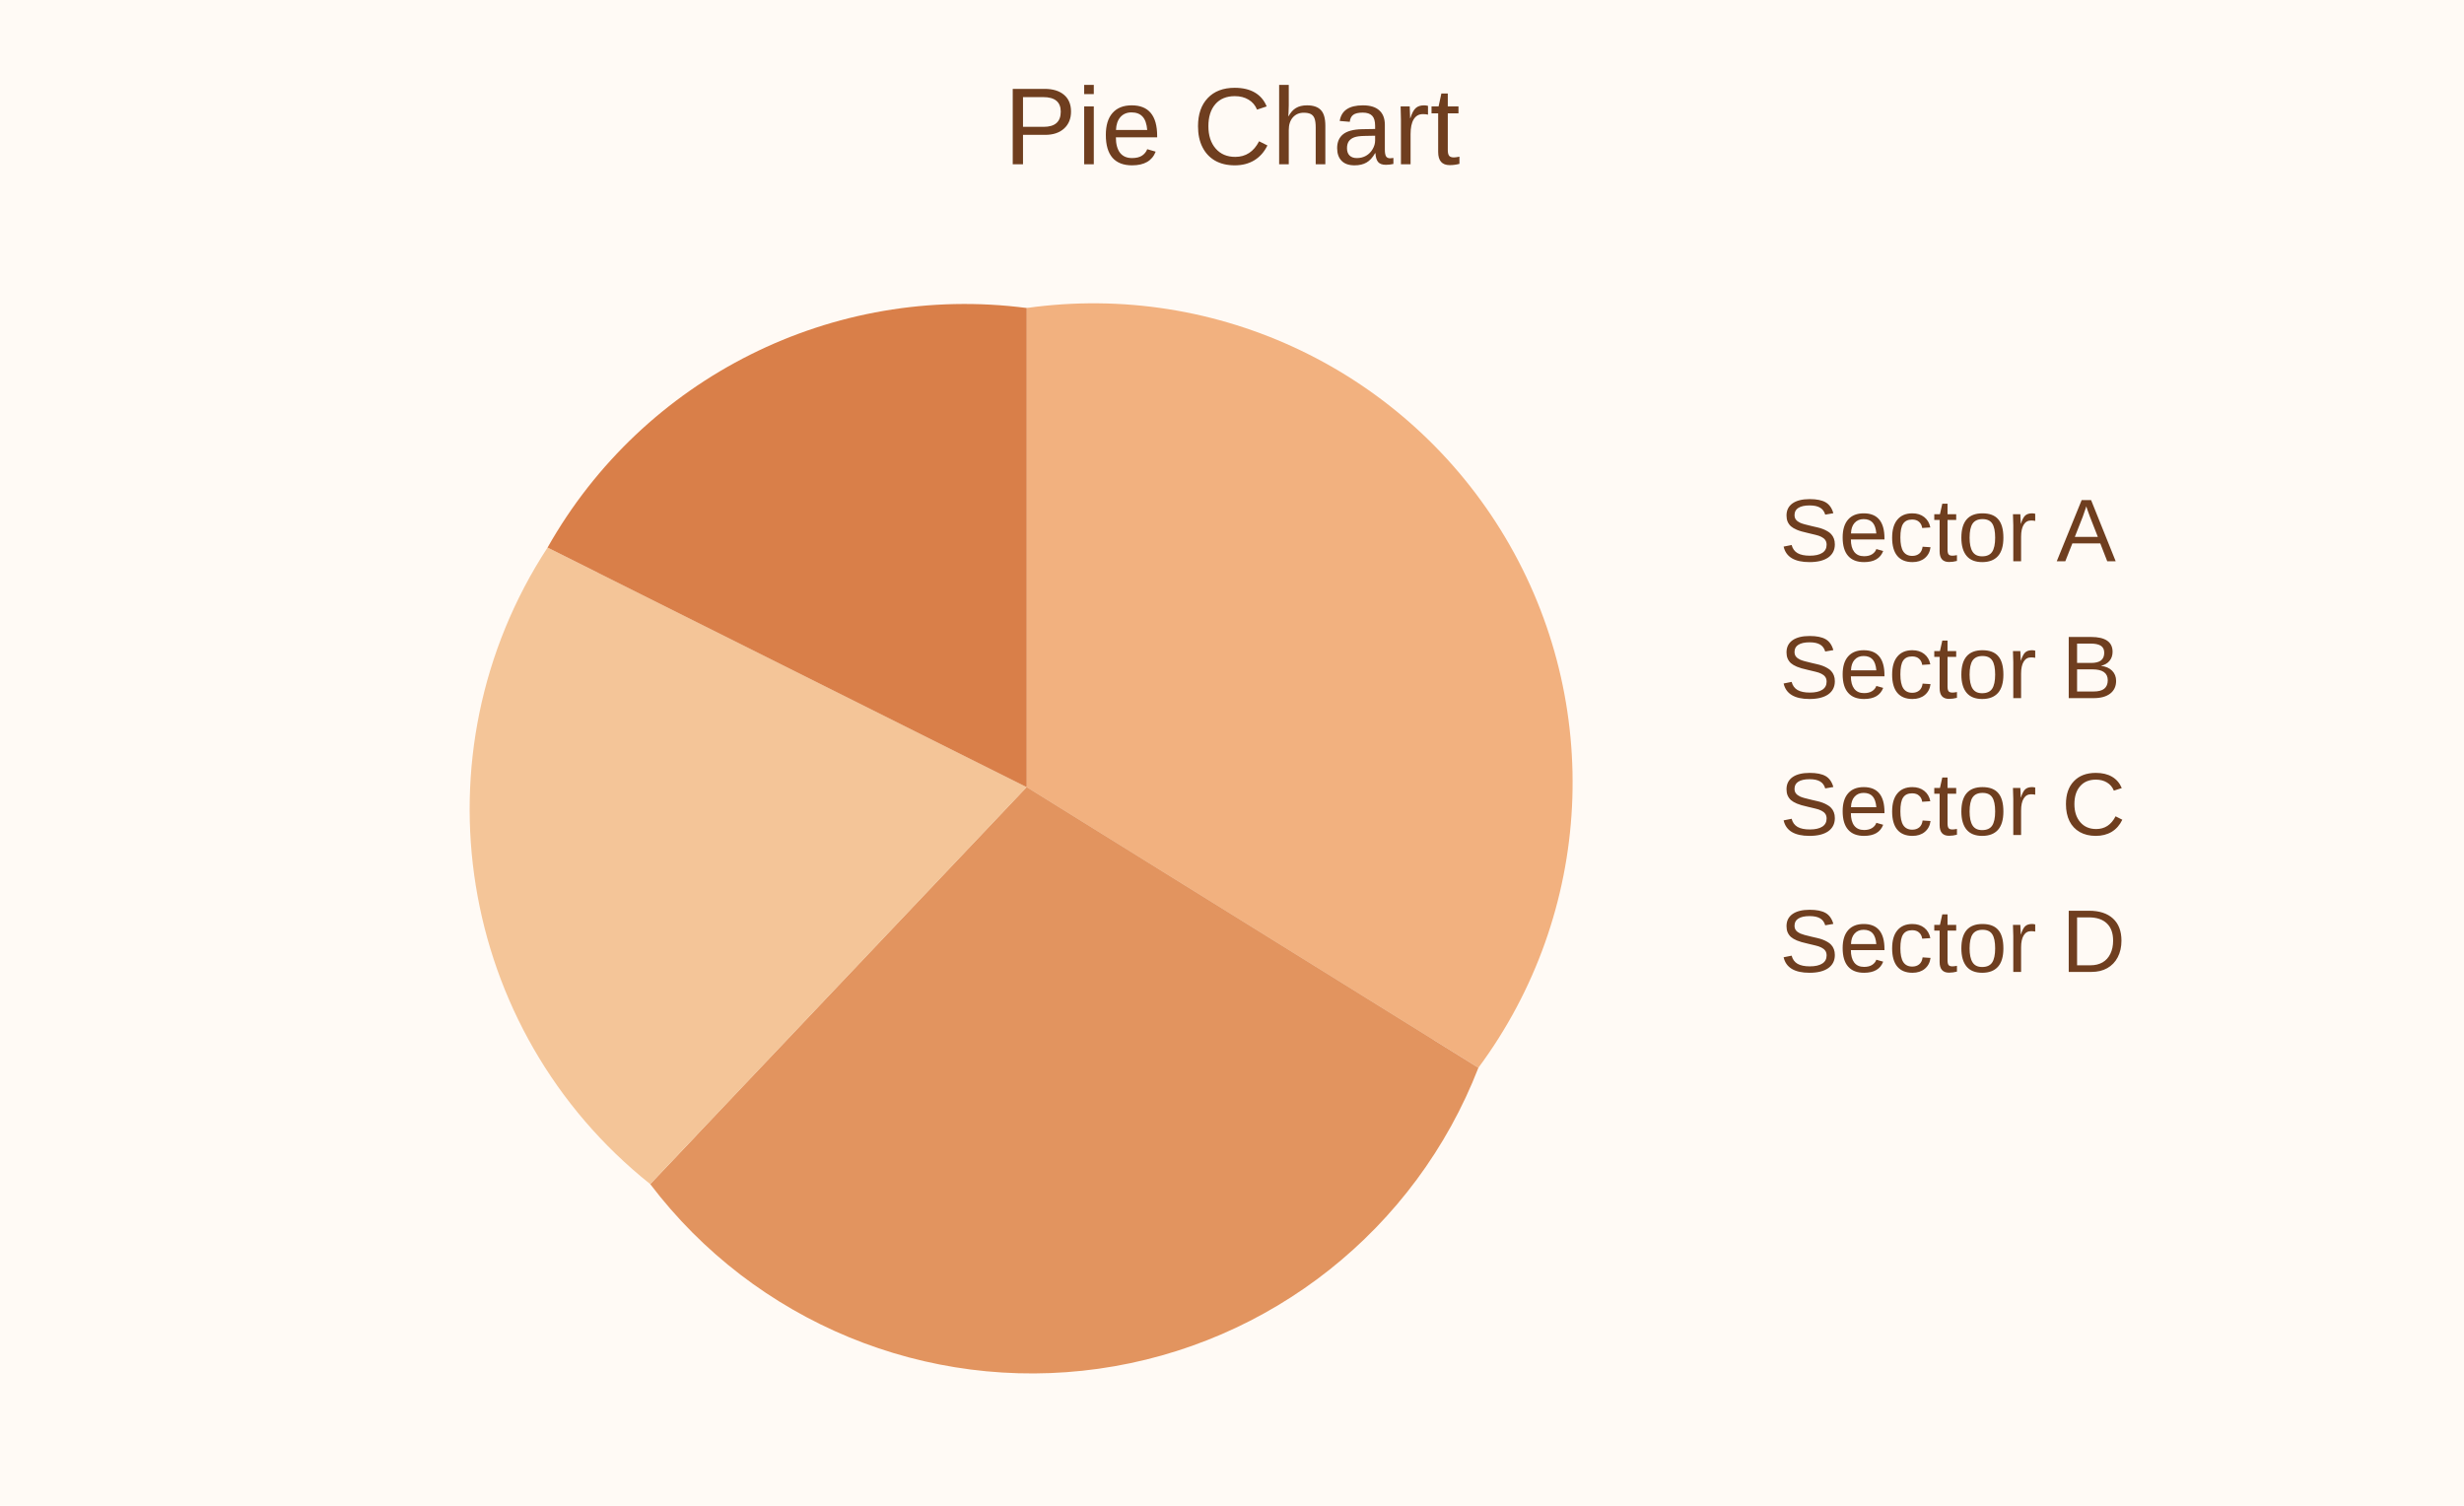
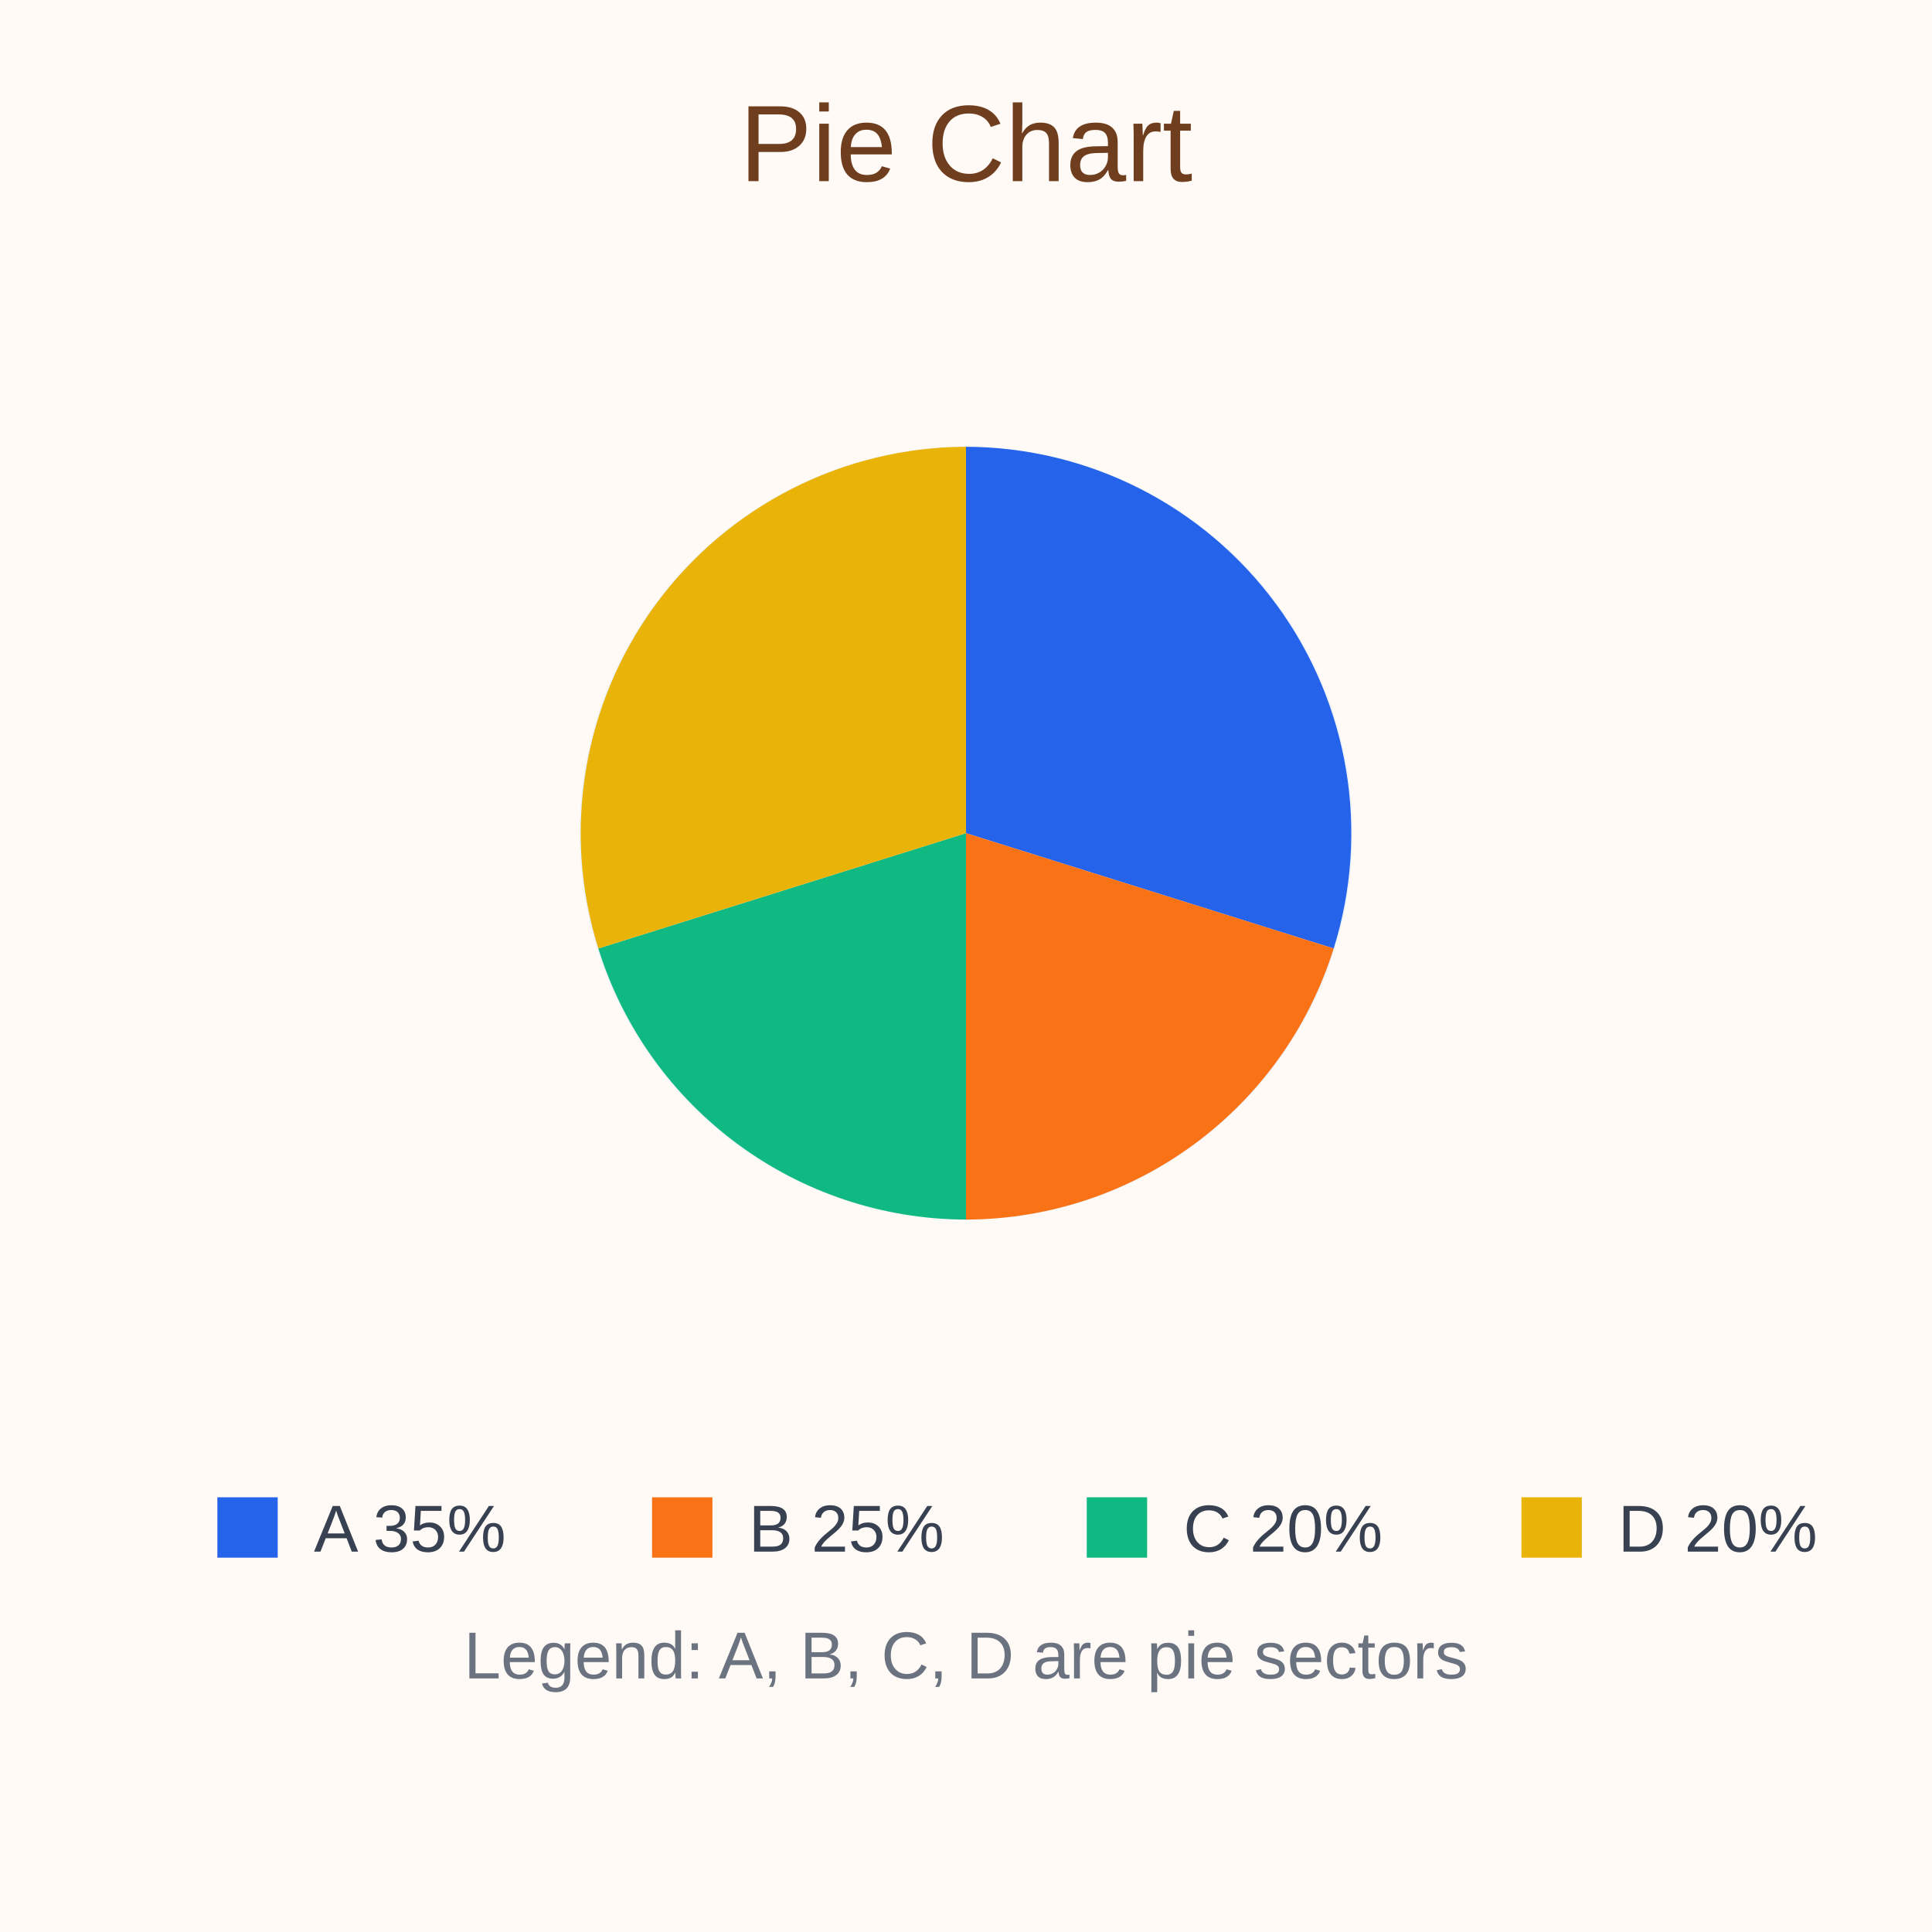
- <svg xmlns="http://www.w3.org/2000/svg" viewBox="0 0 360 220" role="img" aria-label="Pie chart example">
-   <rect width="360" height="220" fill="#fffaf5" />
-   <circle cx="150" cy="115" r="70" fill="#f3e3d0" />
-   <path d="M150 115 L150 45 A70 70 0 0 1 216 156 Z" fill="#f2b17f" />
-   <path d="M150 115 L216 156 A70 70 0 0 1 95 173 Z" fill="#e2945f" />
-   <path d="M150 115 L95 173 A70 70 0 0 1 80 80 Z" fill="#f4c598" />
-   <path d="M150 115 L80 80 A70 70 0 0 1 150 45 Z" fill="#d97f49" />
-   <text x="260" y="82" font-family="Arial" font-size="13" fill="#6f3e1f">Sector A</text>
-   <text x="260" y="102" font-family="Arial" font-size="13" fill="#6f3e1f">Sector B</text>
-   <text x="260" y="122" font-family="Arial" font-size="13" fill="#6f3e1f">Sector C</text>
-   <text x="260" y="142" font-family="Arial" font-size="13" fill="#6f3e1f">Sector D</text>
-   <text x="180" y="24" text-anchor="middle" font-family="Arial" font-size="16" fill="#6f3e1f">Pie Chart</text>
+ <svg xmlns="http://www.w3.org/2000/svg" viewBox="0 0 320 320" role="img" aria-label="Pie chart example">
+   <rect width="320" height="320" fill="#fffaf5" />
+   <text x="160" y="30" text-anchor="middle" font-family="Arial" font-size="18" fill="#6f3e1f">Pie Chart</text>
+   <circle cx="160" cy="138" r="64" fill="#ecf2f9" />
+   <path d="M160 138 L160 74 A64 64 0 0 1 220.9 157.1 Z" fill="#2563eb" />
+   <path d="M160 138 L220.9 157.1 A64 64 0 0 1 160 202 Z" fill="#f97316" />
+   <path d="M160 138 L160 202 A64 64 0 0 1 99.1 157.1 Z" fill="#10b981" />
+   <path d="M160 138 L99.1 157.1 A64 64 0 0 1 160 74 Z" fill="#eab308" />
+   <rect x="36" y="248" width="10" height="10" fill="#2563eb" />
+   <text x="52" y="257" font-family="Arial" font-size="11" fill="#374151">A 35%</text>
+   <rect x="108" y="248" width="10" height="10" fill="#f97316" />
+   <text x="124" y="257" font-family="Arial" font-size="11" fill="#374151">B 25%</text>
+   <rect x="180" y="248" width="10" height="10" fill="#10b981" />
+   <text x="196" y="257" font-family="Arial" font-size="11" fill="#374151">C 20%</text>
+   <rect x="252" y="248" width="10" height="10" fill="#eab308" />
+   <text x="268" y="257" font-family="Arial" font-size="11" fill="#374151">D 20%</text>
+   <text x="160" y="278" text-anchor="middle" font-family="Arial" font-size="11" fill="#6b7280">Legend: A, B, C, D are pie sectors</text>
</svg>
